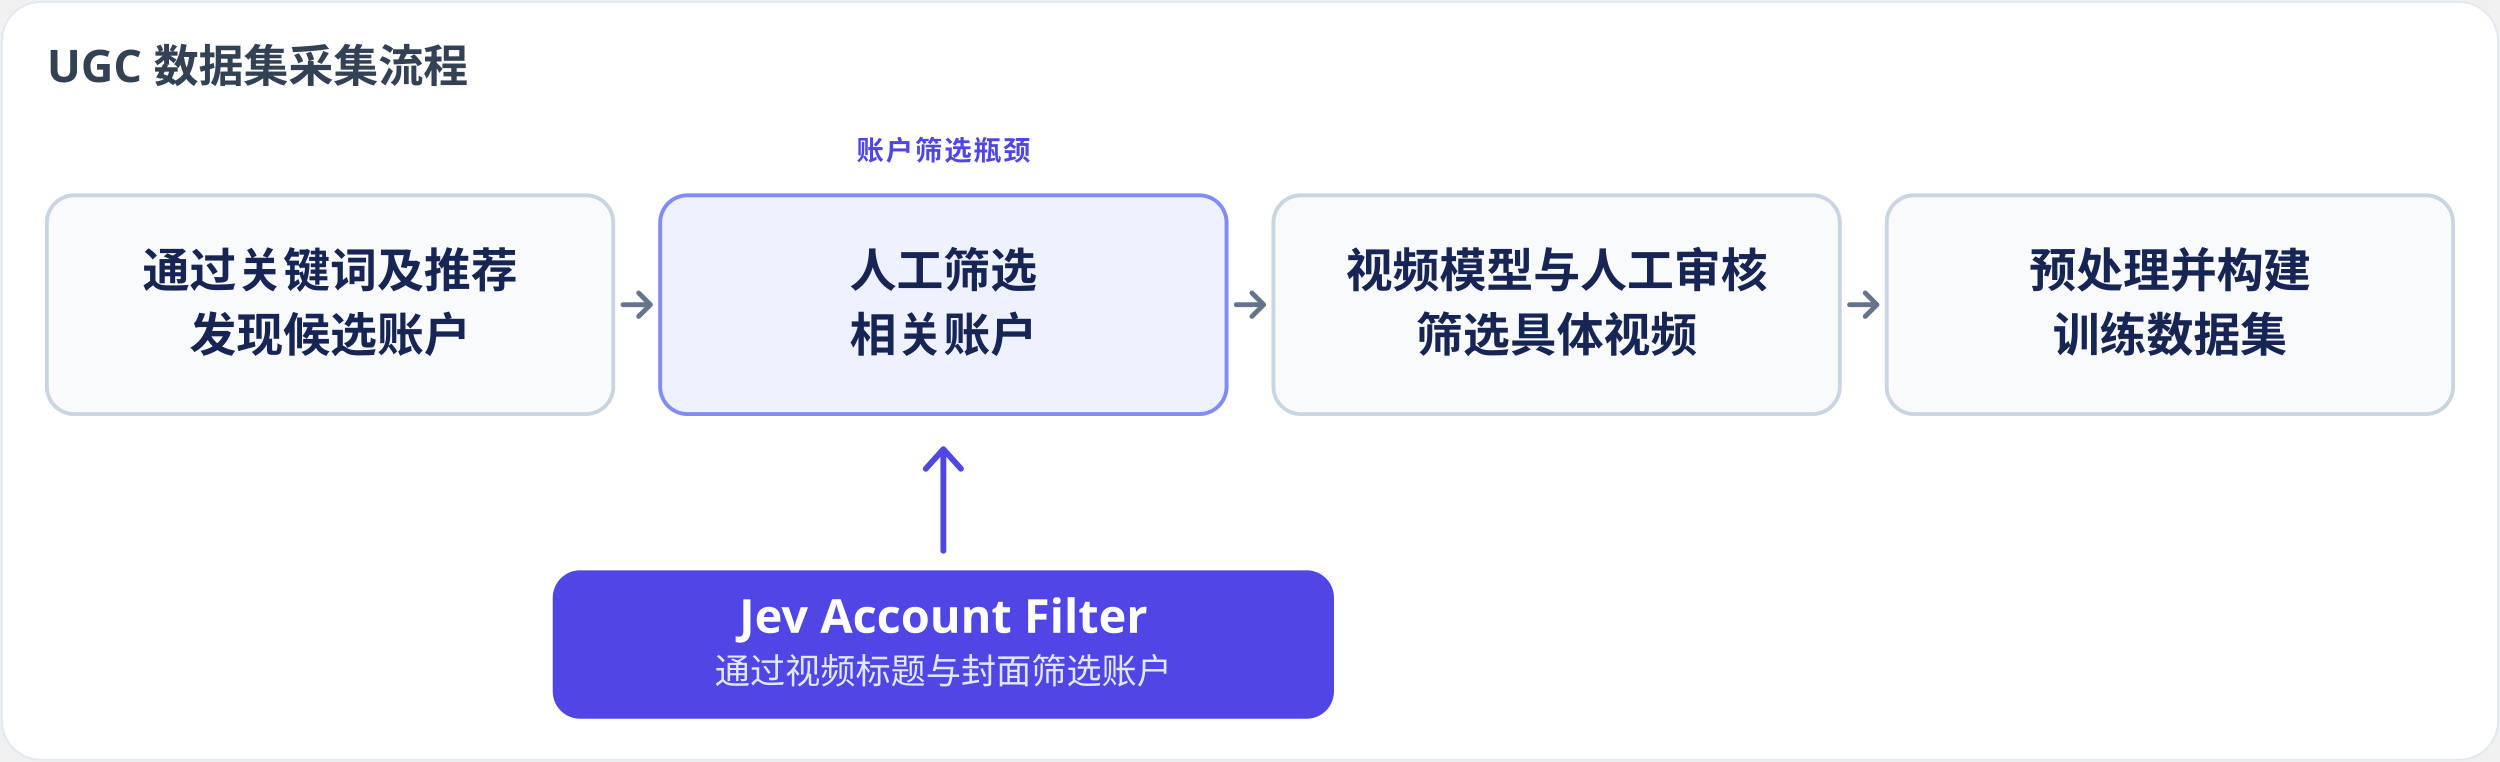
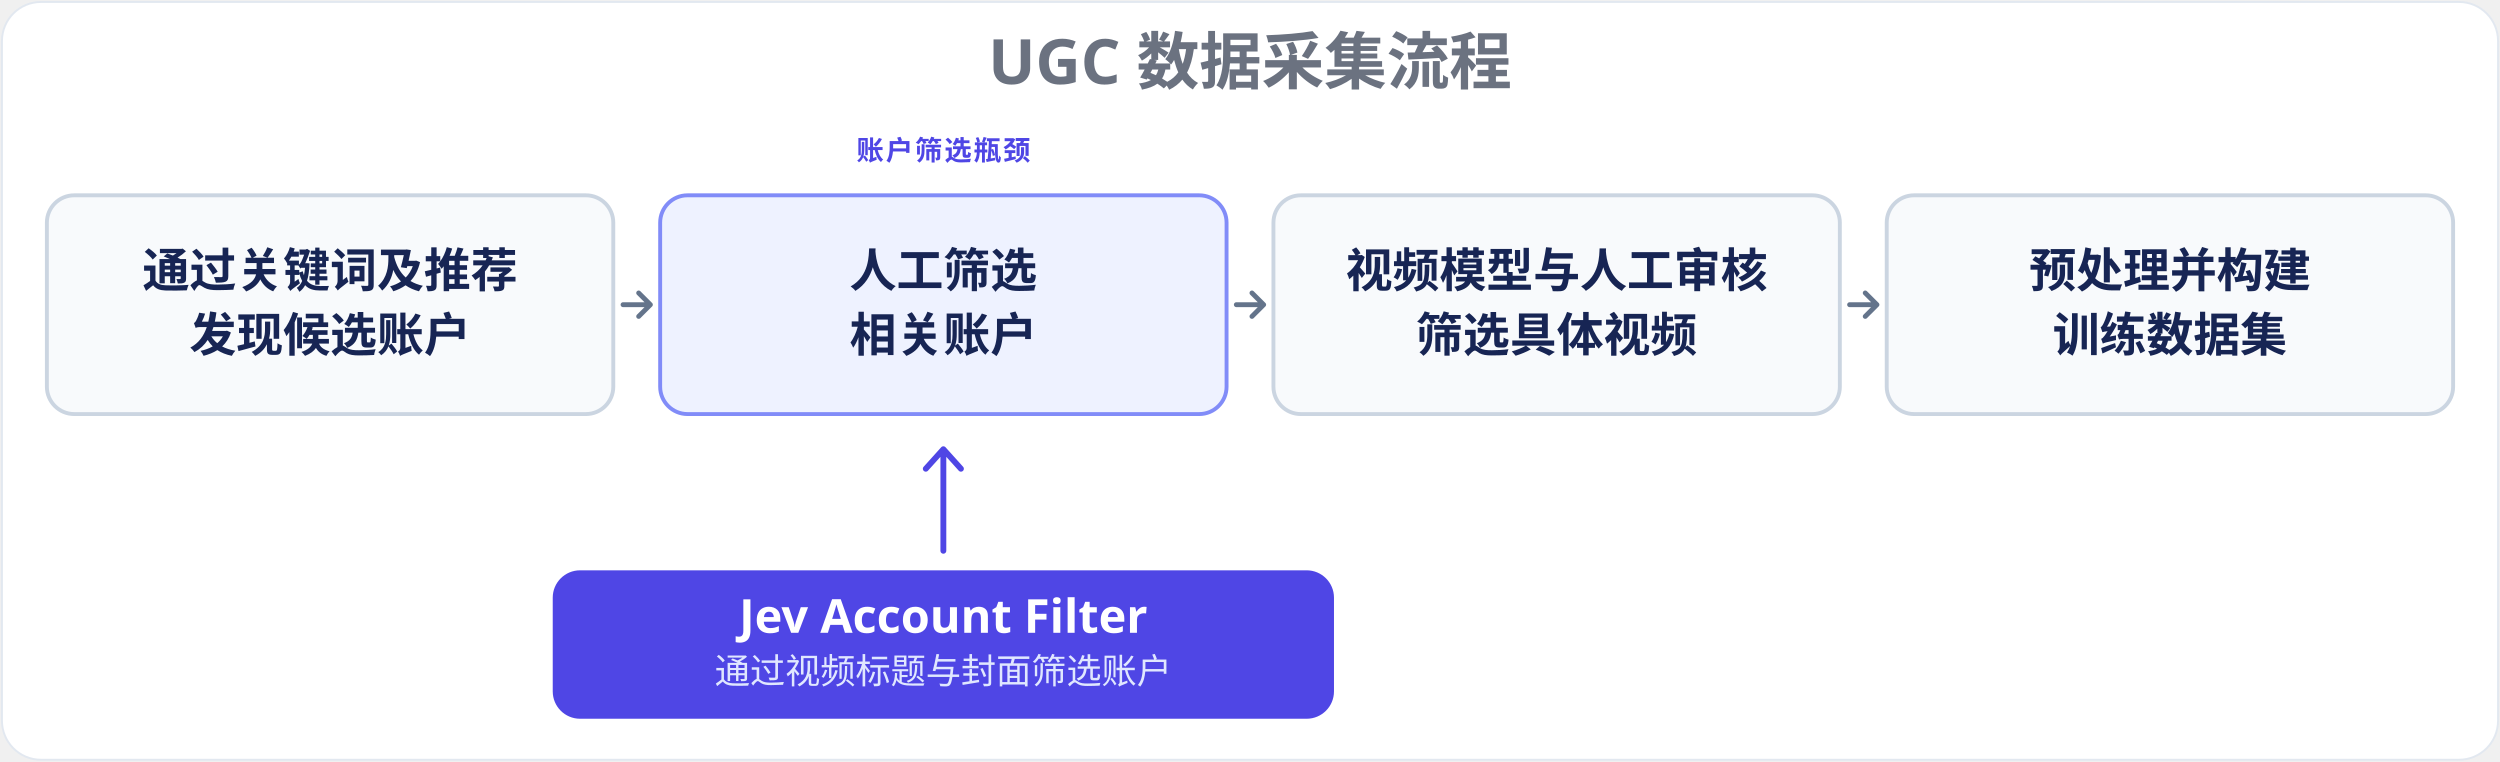
<svg xmlns="http://www.w3.org/2000/svg" width="1280" height="390" viewBox="0 0 1280 390" role="img" aria-labelledby="title description">
  <rect x="1" y="1" width="1278" height="388" rx="20" fill="#ffffff" stroke="#e2e8f0" />
  <g font-family="Segoe UI, Microsoft YaHei, sans-serif">
-     <text x="24" y="42" font-size="23" font-weight="600" fill="#334155">UGC 数据集采集流程</text>
+     <text x="640" y="43" font-size="32" font-weight="600" fill="#6b7280" text-anchor="middle">UGC 数据采集流程</text>
    <text x="483" y="82" text-anchor="middle" font-size="14" font-weight="700" letter-spacing="1" fill="#4f46e5">账户筛选瓶颈</text>
    <rect x="24" y="100" width="290" height="112" rx="14" fill="#f8fafc" stroke="#cbd5e1" stroke-width="2" />
    <text x="169" y="147" text-anchor="middle" font-size="24" font-weight="600" fill="#172554">通过关键词及推荐</text>
    <text x="169" y="180" text-anchor="middle" font-size="24" font-weight="600" fill="#172554">发现候选账户</text>
    <path d="M319 156h14m-6-6 6 6-6 6" fill="none" stroke="#64748b" stroke-width="2.5" stroke-linecap="round" stroke-linejoin="round" />
    <rect x="338" y="100" width="290" height="112" rx="14" fill="#eef2ff" stroke="#818cf8" stroke-width="2" />
    <text x="483" y="147" text-anchor="middle" font-size="24" font-weight="600" fill="#172554">人工筛选</text>
    <text x="483" y="180" text-anchor="middle" font-size="24" font-weight="600" fill="#172554">相关账户</text>
    <path d="M633 156h14m-6-6 6 6-6 6" fill="none" stroke="#64748b" stroke-width="2.5" stroke-linecap="round" stroke-linejoin="round" />
    <rect x="652" y="100" width="290" height="112" rx="14" fill="#f8fafc" stroke="#cbd5e1" stroke-width="2" />
    <text x="797" y="147" text-anchor="middle" font-size="24" font-weight="600" fill="#172554">视频模型与人工审核</text>
    <text x="797" y="180" text-anchor="middle" font-size="24" font-weight="600" fill="#172554">筛选具体视频</text>
    <path d="M947 156h14m-6-6 6 6-6 6" fill="none" stroke="#64748b" stroke-width="2.5" stroke-linecap="round" stroke-linejoin="round" />
    <rect x="966" y="100" width="290" height="112" rx="14" fill="#f8fafc" stroke="#cbd5e1" stroke-width="2" />
    <text x="1111" y="147" text-anchor="middle" font-size="24" font-weight="600" fill="#172554">预处理并构建</text>
    <text x="1111" y="180" text-anchor="middle" font-size="24" font-weight="600" fill="#172554">训练数据集</text>
    <path d="M483 282V230m-9 10 9-10 9 10" fill="none" stroke="#4f46e5" stroke-width="3" stroke-linecap="round" stroke-linejoin="round" />
    <rect x="283" y="292" width="400" height="76" rx="14" fill="#4f46e5" />
    <text x="483" y="324" text-anchor="middle" font-size="24" font-weight="700" fill="#ffffff">Jev Account Filter</text>
    <text x="483" y="350" text-anchor="middle" font-size="18" fill="#e0e7ff">通过视频标题与封面筛选账户</text>
  </g>
</svg>
